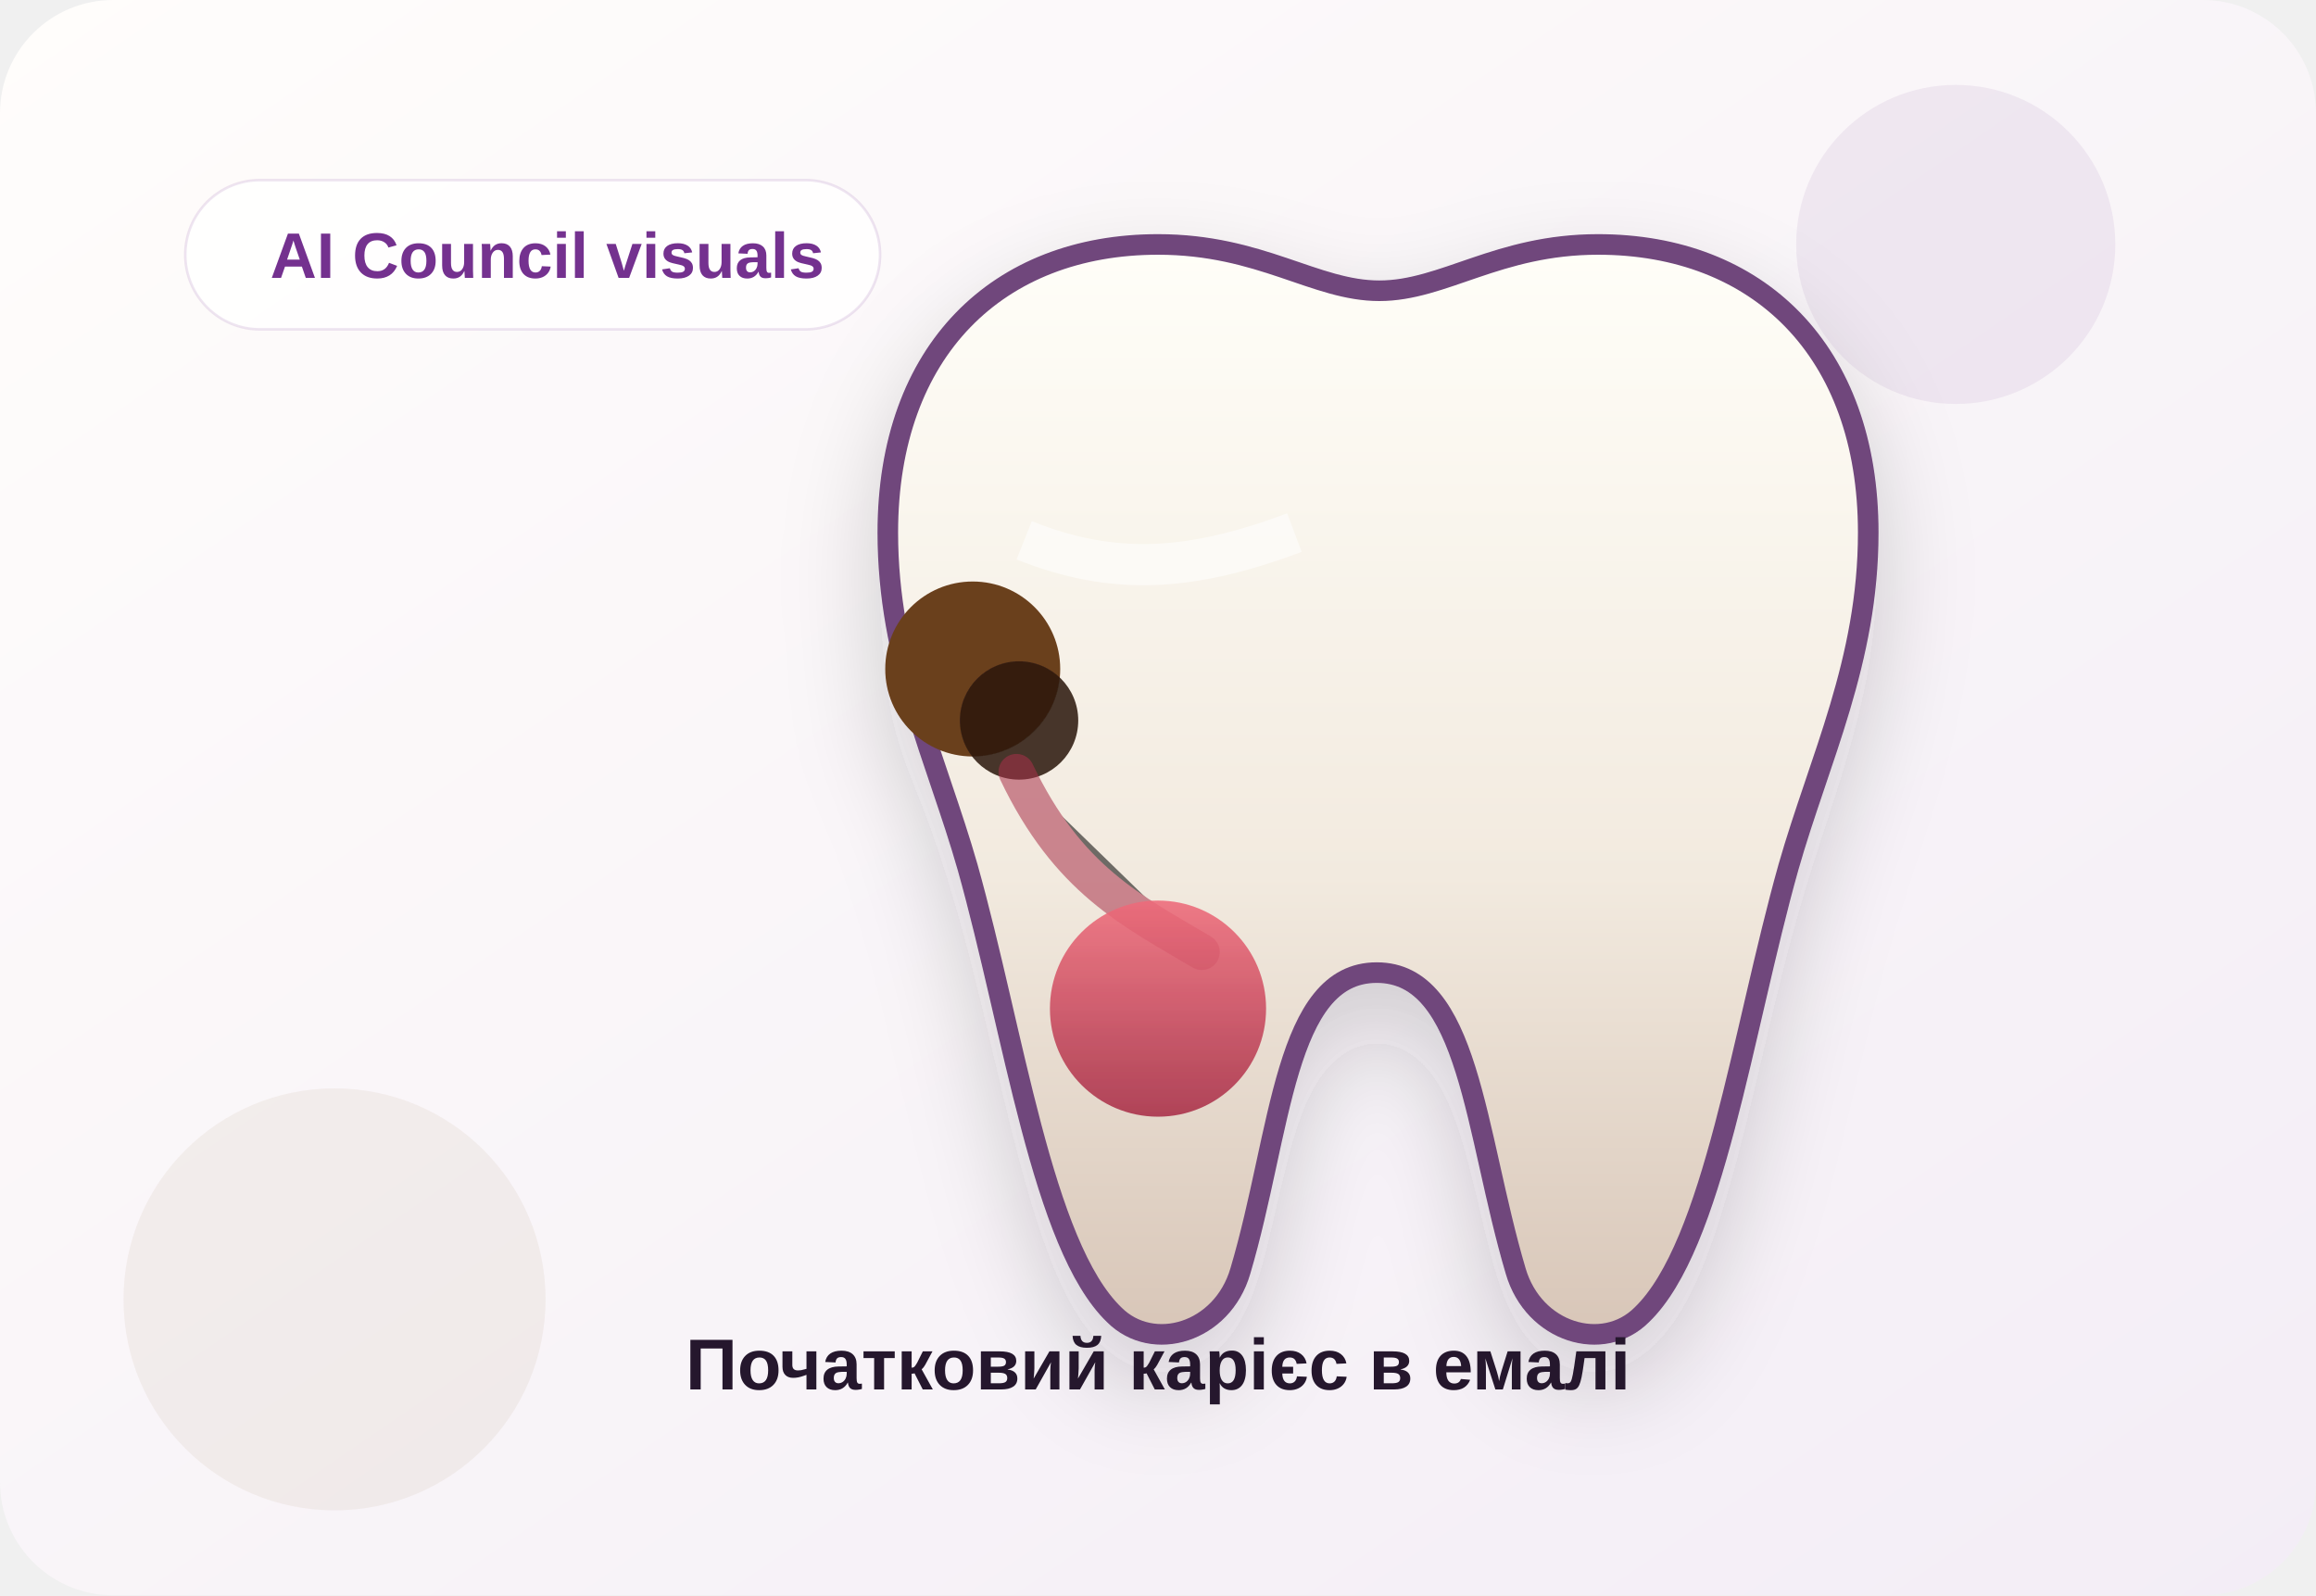
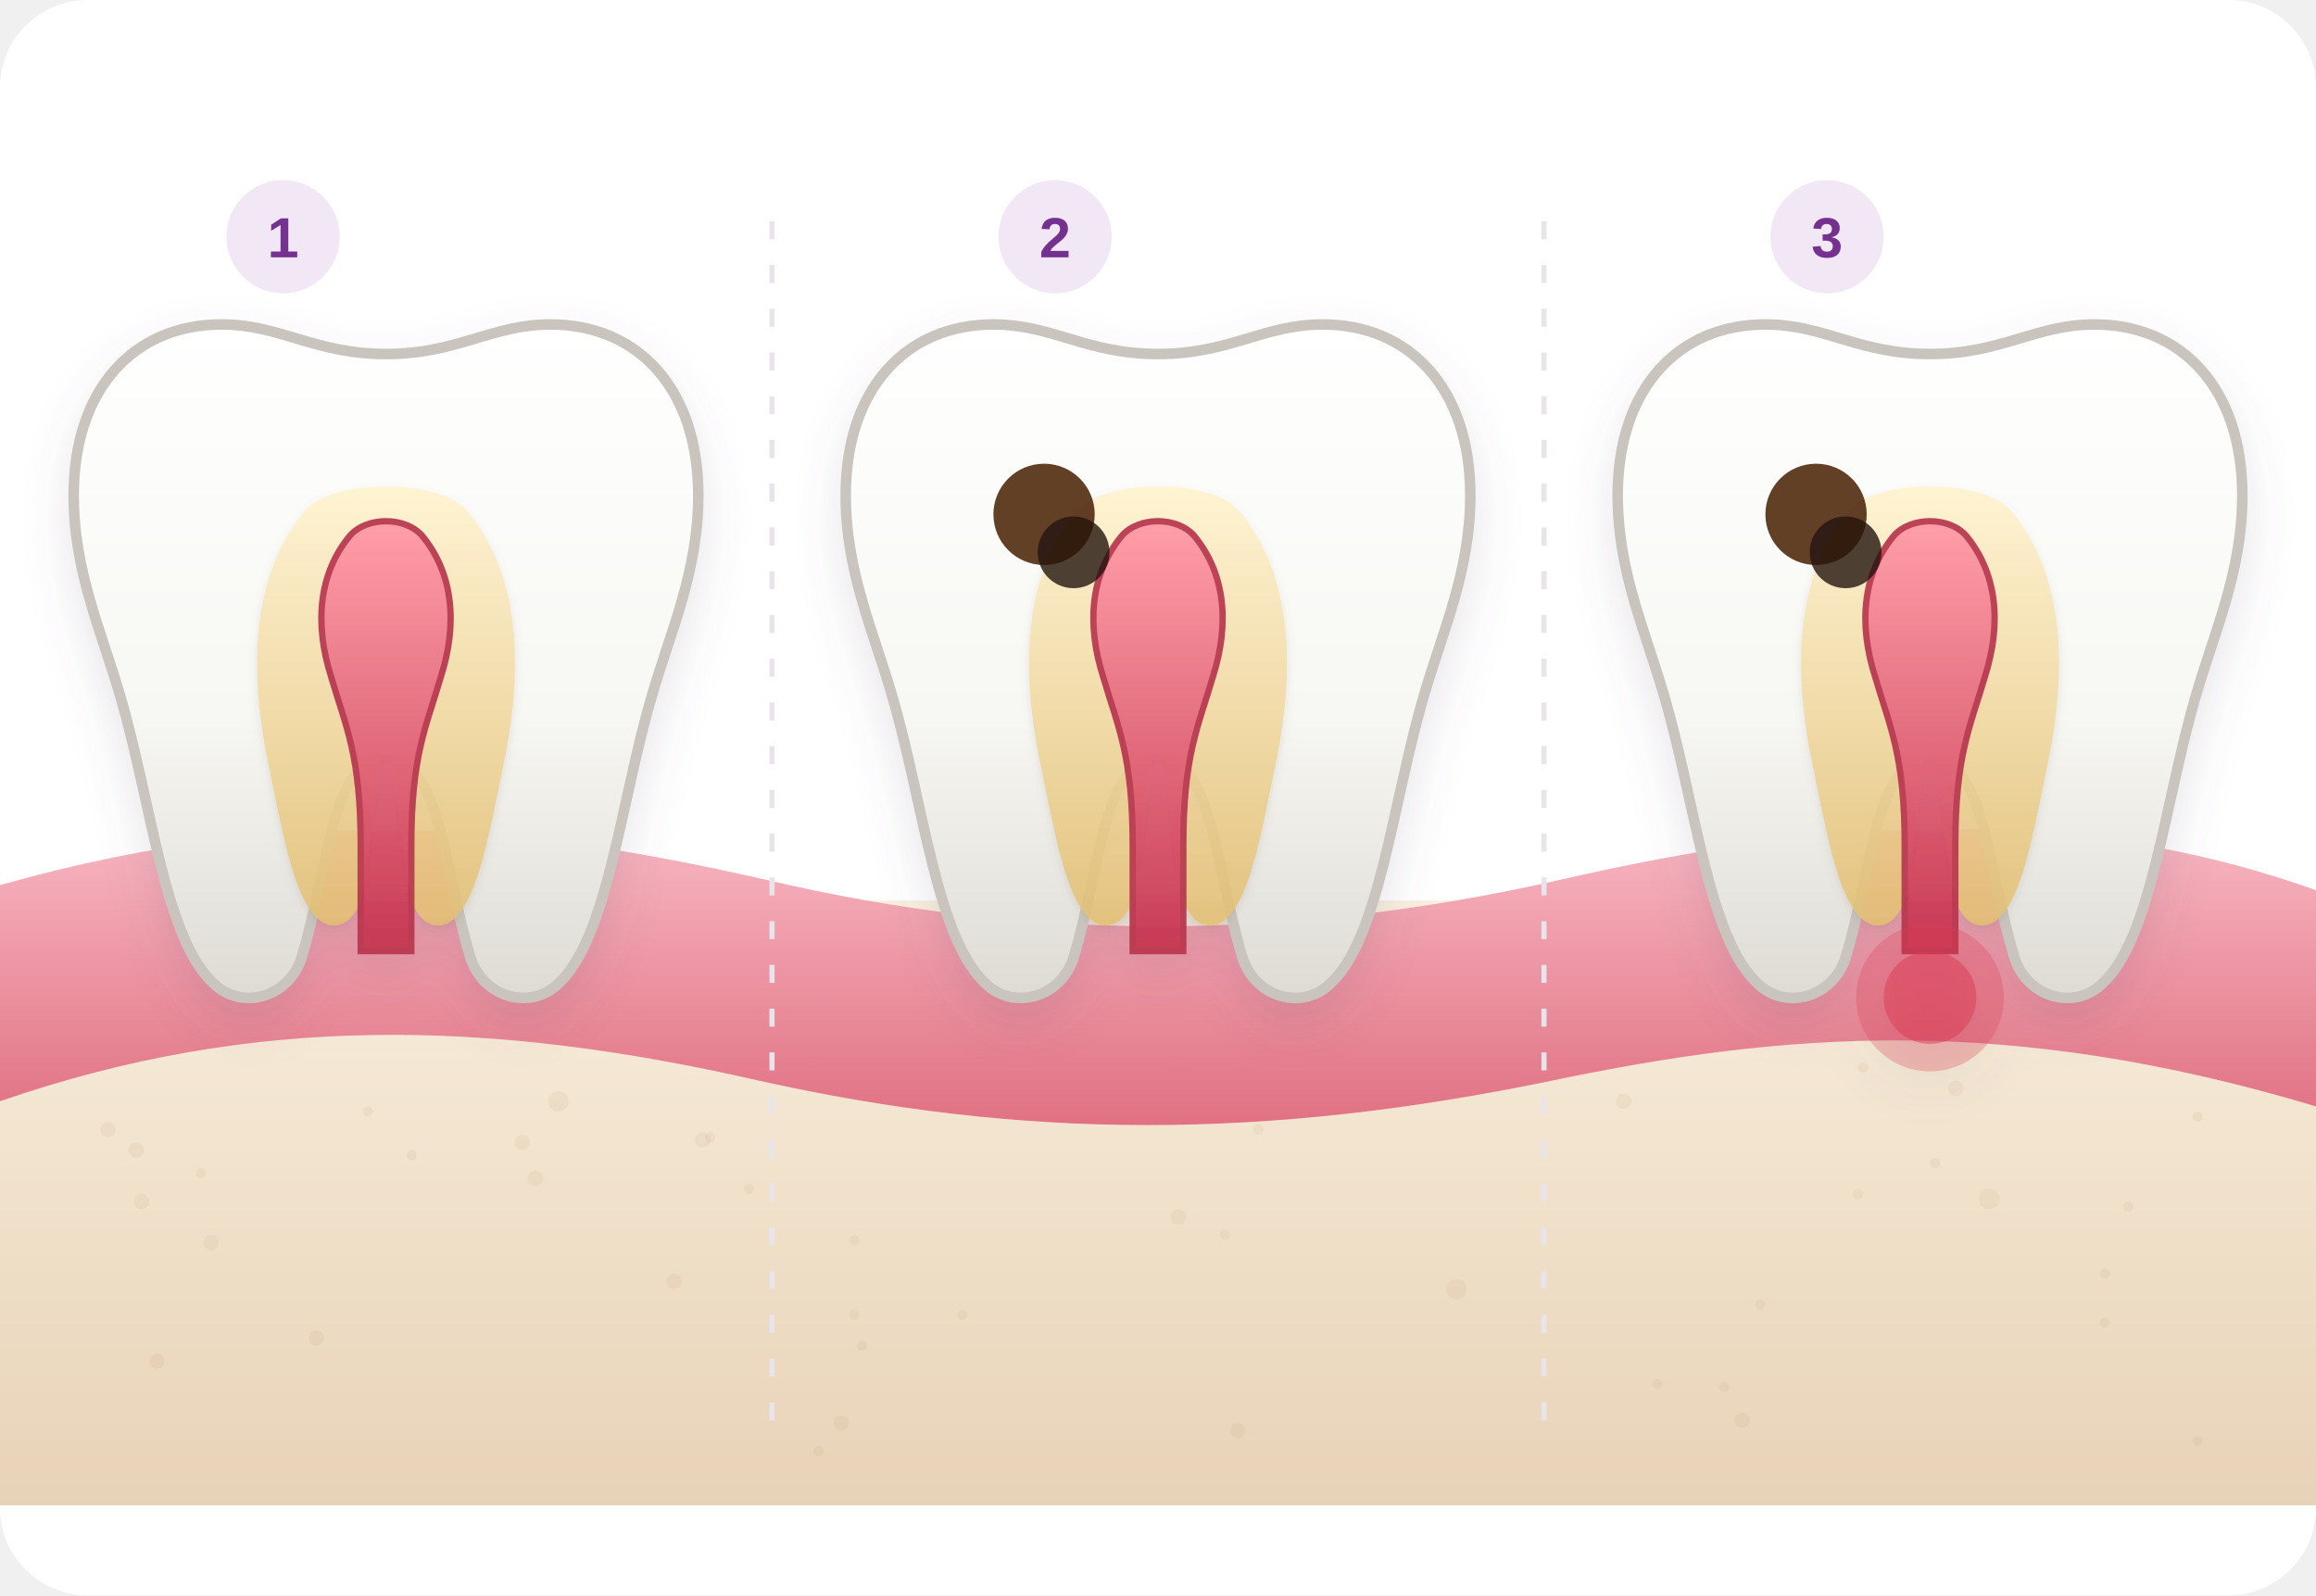
<svg xmlns="http://www.w3.org/2000/svg" viewBox="0 0 900 620" role="img" aria-label="Початковий карієс в емалі">
  <defs>
-     <linearGradient id="bg" x1="0" y1="0" x2="1" y2="1">
-       <stop offset="0" stop-color="#fffdfb" />
-       <stop offset="1" stop-color="#f3edf6" />
-     </linearGradient>
    <linearGradient id="enamel" x1="0" y1="0" x2="0" y2="1">
-       <stop offset="0" stop-color="#fffef8" />
-       <stop offset="0.58" stop-color="#f2eadf" />
-       <stop offset="1" stop-color="#d8c6b8" />
+       <stop offset="0" stop-color="#ffffff" />
+       <stop offset="0.58" stop-color="#f7f7f3" />
+       <stop offset="1" stop-color="#dedbd4" />
    </linearGradient>
    <linearGradient id="dentin" x1="0" y1="0" x2="0" y2="1">
-       <stop offset="0" stop-color="#f9d98b" />
-       <stop offset="1" stop-color="#d7a94e" />
+       <stop offset="0" stop-color="#fff2ce" />
+       <stop offset="1" stop-color="#e2be72" />
    </linearGradient>
    <linearGradient id="pulp" x1="0" y1="0" x2="0" y2="1">
-       <stop offset="0" stop-color="#ee6b7a" />
-       <stop offset="1" stop-color="#a82f48" />
+       <stop offset="0" stop-color="#ff9aa7" />
+       <stop offset="1" stop-color="#c73650" />
    </linearGradient>
    <linearGradient id="gum" x1="0" y1="0" x2="0" y2="1">
-       <stop offset="0" stop-color="#f3a0ad" />
-       <stop offset="1" stop-color="#d85b73" />
+       <stop offset="0" stop-color="#f7b4bf" />
+       <stop offset="1" stop-color="#df6c80" />
    </linearGradient>
    <linearGradient id="bone" x1="0" y1="0" x2="0" y2="1">
-       <stop offset="0" stop-color="#f0dbc2" />
-       <stop offset="1" stop-color="#cfae88" />
+       <stop offset="0" stop-color="#f7e9d1" />
+       <stop offset="1" stop-color="#dec19b" />
    </linearGradient>
    <linearGradient id="metal" x1="0" y1="0" x2="1" y2="0">
-       <stop offset="0" stop-color="#8f99a6" />
-       <stop offset="0.5" stop-color="#eef2f6" />
-       <stop offset="1" stop-color="#737d8b" />
+       <stop offset="0" stop-color="#717b86" />
+       <stop offset="0.45" stop-color="#f6f8fa" />
+       <stop offset="1" stop-color="#6d7781" />
    </linearGradient>
-     <filter id="shadow" x="-20%" y="-20%" width="140%" height="140%">
-       <feDropShadow dx="0" dy="16" stdDeviation="18" flood-color="#2c2034" flood-opacity=".18" />
+     <filter id="softShadow" x="-25%" y="-25%" width="150%" height="150%">
+       <feDropShadow dx="0" dy="10" stdDeviation="11" flood-color="#6e5875" flood-opacity=".16" />
+     </filter>
+     <filter id="inner">
+       <feDropShadow dx="0" dy="2" stdDeviation="2" flood-color="#8b7a73" flood-opacity=".20" />
    </filter>
  </defs>
-   <rect width="900" height="620" rx="44" fill="url(#bg)" />
-   <circle cx="760" cy="95" r="62" fill="#74318f" opacity=".08" />
-   <circle cx="130" cy="505" r="82" fill="#8b5a2b" opacity=".07" />
-   <rect x="72" y="70" width="270" height="58" rx="29" fill="#fff" opacity=".88" stroke="#74318f" stroke-opacity=".14" />
-   <text x="105" y="108" font-family="Arial, sans-serif" font-size="25" font-weight="700" fill="#74318f">AI Council visuals</text>
-   <g filter="url(#shadow)">
-     <path d="M450 95c-62 0-105 41-105 112 0 50 19 88 31 130 18 64 29 147 57 174 15 15 42 7 49-17 16-54 17-116 53-116s38 62 54 116c7 24 34 32 49 17 28-27 39-110 57-174 12-42 31-80 31-130 0-71-43-112-105-112-39 0-60 18-85 18s-46-18-86-18z" fill="url(#enamel)" stroke="#6f477b" stroke-width="8" stroke-linejoin="round" />
-     <path d="M398 210c35 14 65 12 105-3" fill="none" stroke="#fff" stroke-width="16" opacity=".55" />
-     <circle cx="378" cy="260" r="34" fill="#6b3f1d" />
-     <circle cx="396" cy="280" r="23" fill="#2f1b10" opacity=".88" />
-     <path d="M395 300c20 42 45 54 72 70" stroke="#a82f48" stroke-width="14" stroke-linecap="round" opacity=".55" />
-     <circle cx="450" cy="392" r="42" fill="url(#pulp)" opacity=".88" />
+   <rect width="900" height="620" rx="34" fill="#fff" />
+   <rect x="0" y="350" width="900" height="235" fill="url(#bone)" opacity=".72" />
+   <circle cx="276" cy="442" r="2" fill="#b99b76" opacity=".12" />
+   <circle cx="773" cy="466" r="4" fill="#b99b76" opacity=".12" />
+   <circle cx="193" cy="388" r="2" fill="#b99b76" opacity=".12" />
+   <circle cx="55" cy="467" r="3" fill="#b99b76" opacity=".12" />
+   <circle cx="854" cy="560" r="2" fill="#b99b76" opacity=".12" />
+   <circle cx="262" cy="498" r="3" fill="#b99b76" opacity=".12" />
+   <circle cx="318" cy="564" r="2" fill="#b99b76" opacity=".12" />
+   <circle cx="143" cy="432" r="2" fill="#b99b76" opacity=".12" />
+   <circle cx="61" cy="529" r="3" fill="#b99b76" opacity=".12" />
+   <circle cx="854" cy="434" r="2" fill="#b99b76" opacity=".12" />
+   <circle cx="203" cy="444" r="3" fill="#b99b76" opacity=".12" />
+   <circle cx="677" cy="552" r="3" fill="#b99b76" opacity=".12" />
+   <circle cx="123" cy="520" r="3" fill="#b99b76" opacity=".12" />
+   <circle cx="722" cy="464" r="2" fill="#b99b76" opacity=".12" />
+   <circle cx="217" cy="428" r="4" fill="#b99b76" opacity=".12" />
+   <circle cx="321" cy="387" r="3" fill="#b99b76" opacity=".12" />
+   <circle cx="42" cy="439" r="3" fill="#b99b76" opacity=".12" />
+   <circle cx="818" cy="495" r="2" fill="#b99b76" opacity=".12" />
+   <circle cx="458" cy="473" r="3" fill="#b99b76" opacity=".12" />
+   <circle cx="476" cy="480" r="2" fill="#b99b76" opacity=".12" />
+   <circle cx="273" cy="443" r="3" fill="#b99b76" opacity=".12" />
+   <circle cx="851" cy="376" r="2" fill="#b99b76" opacity=".12" />
+   <circle cx="82" cy="483" r="3" fill="#b99b76" opacity=".12" />
+   <circle cx="566" cy="501" r="4" fill="#b99b76" opacity=".12" />
+   <circle cx="752" cy="452" r="2" fill="#b99b76" opacity=".12" />
+   <circle cx="724" cy="415" r="2" fill="#b99b76" opacity=".12" />
+   <circle cx="457" cy="416" r="4" fill="#b99b76" opacity=".12" />
+   <circle cx="317" cy="412" r="3" fill="#b99b76" opacity=".12" />
+   <circle cx="481" cy="556" r="3" fill="#b99b76" opacity=".12" />
+   <circle cx="684" cy="507" r="2" fill="#b99b76" opacity=".12" />
+   <circle cx="366" cy="390" r="2" fill="#b99b76" opacity=".12" />
+   <circle cx="760" cy="423" r="3" fill="#b99b76" opacity=".12" />
+   <circle cx="818" cy="514" r="2" fill="#b99b76" opacity=".12" />
+   <circle cx="160" cy="449" r="2" fill="#b99b76" opacity=".12" />
+   <circle cx="332" cy="482" r="2" fill="#b99b76" opacity=".12" />
+   <circle cx="78" cy="456" r="2" fill="#b99b76" opacity=".12" />
+   <circle cx="327" cy="553" r="3" fill="#b99b76" opacity=".12" />
+   <circle cx="53" cy="447" r="3" fill="#b99b76" opacity=".12" />
+   <circle cx="364" cy="404" r="4" fill="#b99b76" opacity=".12" />
+   <circle cx="670" cy="539" r="2" fill="#b99b76" opacity=".12" />
+   <circle cx="335" cy="523" r="2" fill="#b99b76" opacity=".12" />
+   <circle cx="489" cy="439" r="2" fill="#b99b76" opacity=".12" />
+   <circle cx="291" cy="462" r="2" fill="#b99b76" opacity=".12" />
+   <circle cx="374" cy="511" r="2" fill="#b99b76" opacity=".12" />
+   <circle cx="407" cy="376" r="4" fill="#b99b76" opacity=".12" />
+   <circle cx="208" cy="458" r="3" fill="#b99b76" opacity=".12" />
+   <circle cx="332" cy="511" r="2" fill="#b99b76" opacity=".12" />
+   <circle cx="484" cy="418" r="4" fill="#b99b76" opacity=".12" />
+   <circle cx="247" cy="394" r="2" fill="#b99b76" opacity=".12" />
+   <circle cx="98" cy="379" r="2" fill="#b99b76" opacity=".12" />
+   <circle cx="644" cy="538" r="2" fill="#b99b76" opacity=".12" />
+   <circle cx="656" cy="375" r="4" fill="#b99b76" opacity=".12" />
+   <circle cx="631" cy="428" r="3" fill="#b99b76" opacity=".12" />
+   <circle cx="71" cy="396" r="3" fill="#b99b76" opacity=".12" />
+   <circle cx="827" cy="469" r="2" fill="#b99b76" opacity=".12" />
+   <path d="M0 344 C120 310 210 322 298 342 C400 366 500 366 606 342 C710 318 805 312 900 346 L900 430 C780 394 694 401 603 420 C492 443 398 443 295 420 C190 396 98 394 0 428 Z" fill="url(#gum)" opacity=".96" />
+   <path d="M300 86v470M600 86v470" stroke="#e9e3ea" stroke-width="2" stroke-dasharray="7 10" />
+   <circle cx="110" cy="92" r="22" fill="#f2e8f5" />
+   <text x="110" y="100" text-anchor="middle" font-family="Arial" font-size="22" font-weight="800" fill="#74318f">1</text>
+   <circle cx="410" cy="92" r="22" fill="#f2e8f5" />
+   <text x="410" y="100" text-anchor="middle" font-family="Arial" font-size="22" font-weight="800" fill="#74318f">2</text>
+   <circle cx="710" cy="92" r="22" fill="#f2e8f5" />
+   <text x="710" y="100" text-anchor="middle" font-family="Arial" font-size="22" font-weight="800" fill="#74318f">3</text>
+   <g transform="translate(150 122) scale(0.82)" filter="url(#softShadow)">
+     <path d="M-78 5c-41 0-70 30-70 81 0 36 13 64 22 95 15 51 21 116 45 137 13 12 35 6 41-13 13-43 14-94 40-94s27 51 40 94c6 19 28 25 41 13 24-21 30-86 45-137 9-31 22-59 22-95 0-51-29-81-70-81-28 0-44 14-78 14S-50 5-78 5z" fill="url(#enamel)" stroke="#c9c4bd" stroke-width="5" stroke-linejoin="round" />
+     <path d="M-38 93c-24 28-28 70-18 119 7 34 12 63 23 74 8 8 18 3 21-9 6-27 7-73 12-73s6 46 12 73c3 12 13 17 21 9 11-11 16-40 23-74 10-49 6-91-18-119-13-15-63-15-76 0z" fill="url(#dentin)" opacity=".88" filter="url(#inner)" />
+     <path d="M-17 105c-15 18-17 42-9 67 7 24 14 37 14 80v50h24v-50c0-43 7-56 14-80 8-25 6-49-9-67-8-9-26-9-34 0z" fill="url(#pulp)" stroke="#b93a50" stroke-width="3" opacity=".95" />
  </g>
-   <text x="450" y="540" text-anchor="middle" font-family="Arial, sans-serif" font-size="28" font-weight="800" fill="#25172d">Початковий карієс в емалі</text>
+   <g transform="translate(450 122) scale(0.82)" filter="url(#softShadow)">
+     <path d="M-78 5c-41 0-70 30-70 81 0 36 13 64 22 95 15 51 21 116 45 137 13 12 35 6 41-13 13-43 14-94 40-94s27 51 40 94c6 19 28 25 41 13 24-21 30-86 45-137 9-31 22-59 22-95 0-51-29-81-70-81-28 0-44 14-78 14S-50 5-78 5z" fill="url(#enamel)" stroke="#c9c4bd" stroke-width="5" stroke-linejoin="round" />
+     <path d="M-38 93c-24 28-28 70-18 119 7 34 12 63 23 74 8 8 18 3 21-9 6-27 7-73 12-73s6 46 12 73c3 12 13 17 21 9 11-11 16-40 23-74 10-49 6-91-18-119-13-15-63-15-76 0z" fill="url(#dentin)" opacity=".88" filter="url(#inner)" />
+     <path d="M-17 105c-15 18-17 42-9 67 7 24 14 37 14 80v50h24v-50c0-43 7-56 14-80 8-25 6-49-9-67-8-9-26-9-34 0z" fill="url(#pulp)" stroke="#b93a50" stroke-width="3" opacity=".95" />
+     <circle cx="-54" cy="95" r="24" fill="#5a351c" opacity=".95" />
+     <circle cx="-40" cy="113" r="17" fill="#23140d" opacity=".80" />
+   </g>
+   <g transform="translate(750 122) scale(0.82)" filter="url(#softShadow)">
+     <path d="M-78 5c-41 0-70 30-70 81 0 36 13 64 22 95 15 51 21 116 45 137 13 12 35 6 41-13 13-43 14-94 40-94s27 51 40 94c6 19 28 25 41 13 24-21 30-86 45-137 9-31 22-59 22-95 0-51-29-81-70-81-28 0-44 14-78 14S-50 5-78 5z" fill="url(#enamel)" stroke="#c9c4bd" stroke-width="5" stroke-linejoin="round" />
+     <path d="M-38 93c-24 28-28 70-18 119 7 34 12 63 23 74 8 8 18 3 21-9 6-27 7-73 12-73s6 46 12 73c3 12 13 17 21 9 11-11 16-40 23-74 10-49 6-91-18-119-13-15-63-15-76 0z" fill="url(#dentin)" opacity=".88" filter="url(#inner)" />
+     <path d="M-17 105c-15 18-17 42-9 67 7 24 14 37 14 80v50h24v-50c0-43 7-56 14-80 8-25 6-49-9-67-8-9-26-9-34 0z" fill="url(#pulp)" stroke="#b93a50" stroke-width="3" opacity=".95" />
+     <circle cx="-54" cy="95" r="24" fill="#5a351c" opacity=".95" />
+     <circle cx="-40" cy="113" r="17" fill="#23140d" opacity=".80" />
+     <circle cx="0" cy="324" r="35" fill="#d9364e" opacity=".28" />
+     <circle cx="0" cy="324" r="22" fill="#d9364e" opacity=".45" />
+   </g>
</svg>
